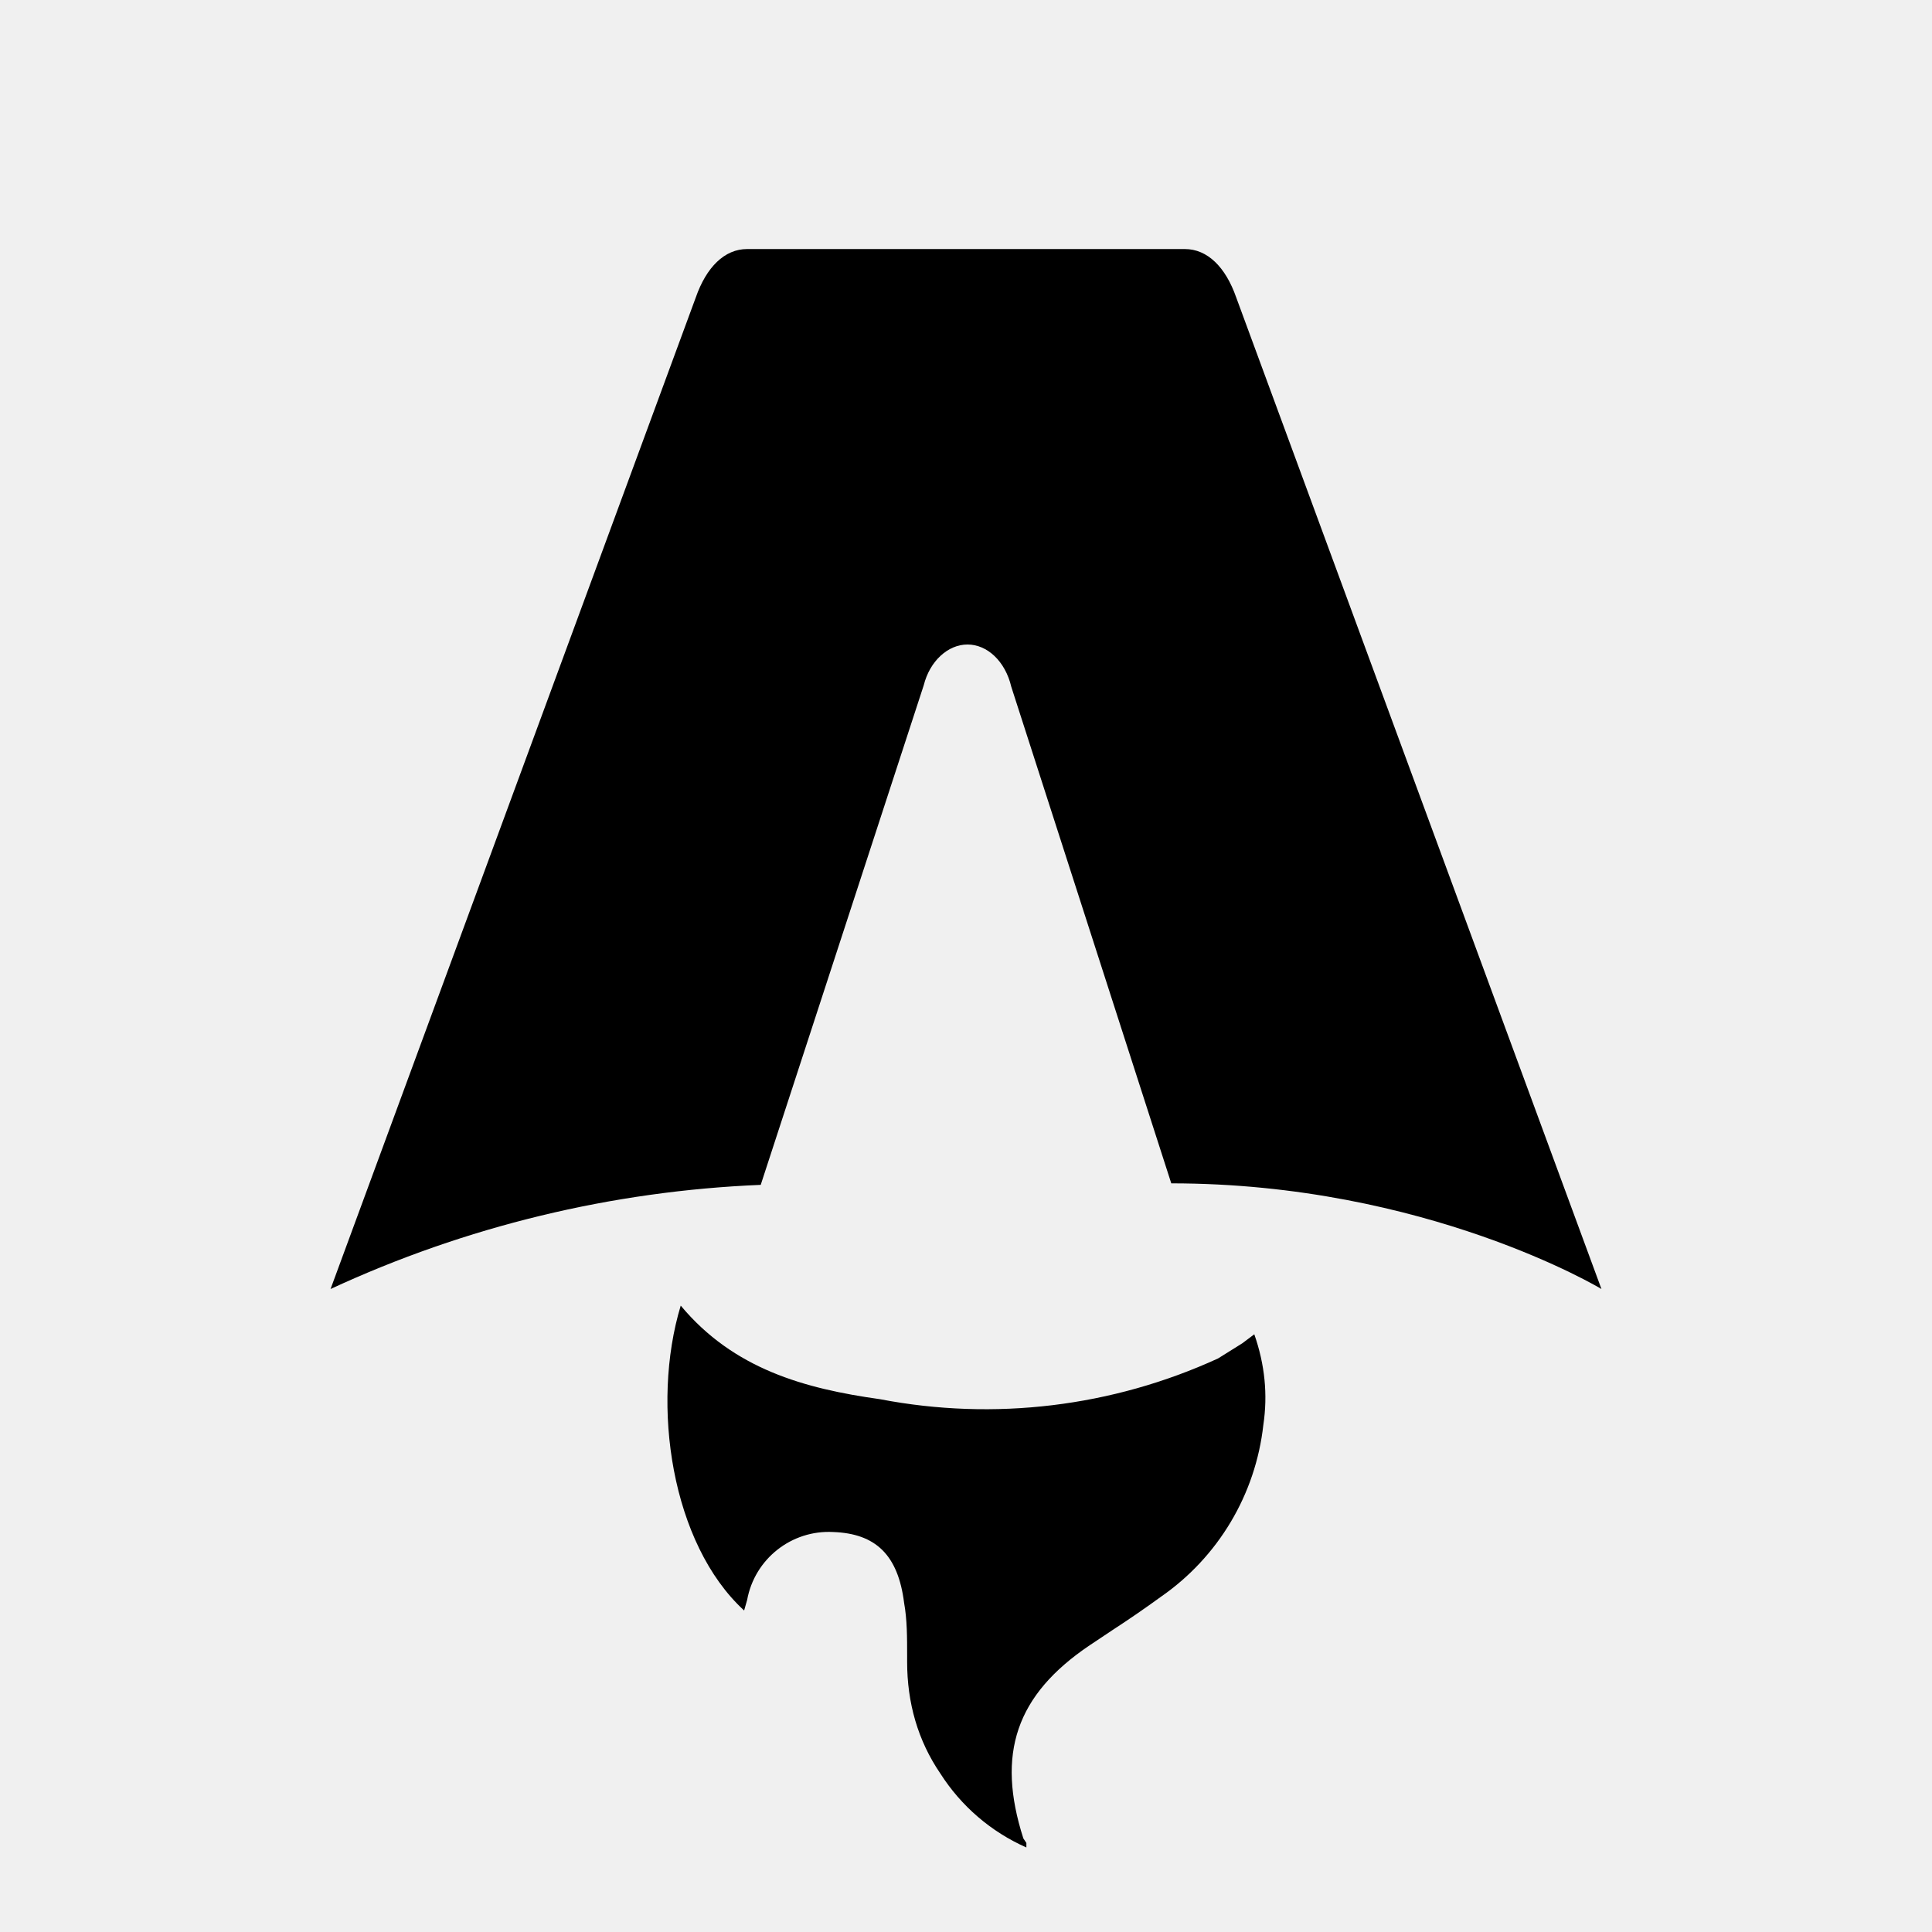
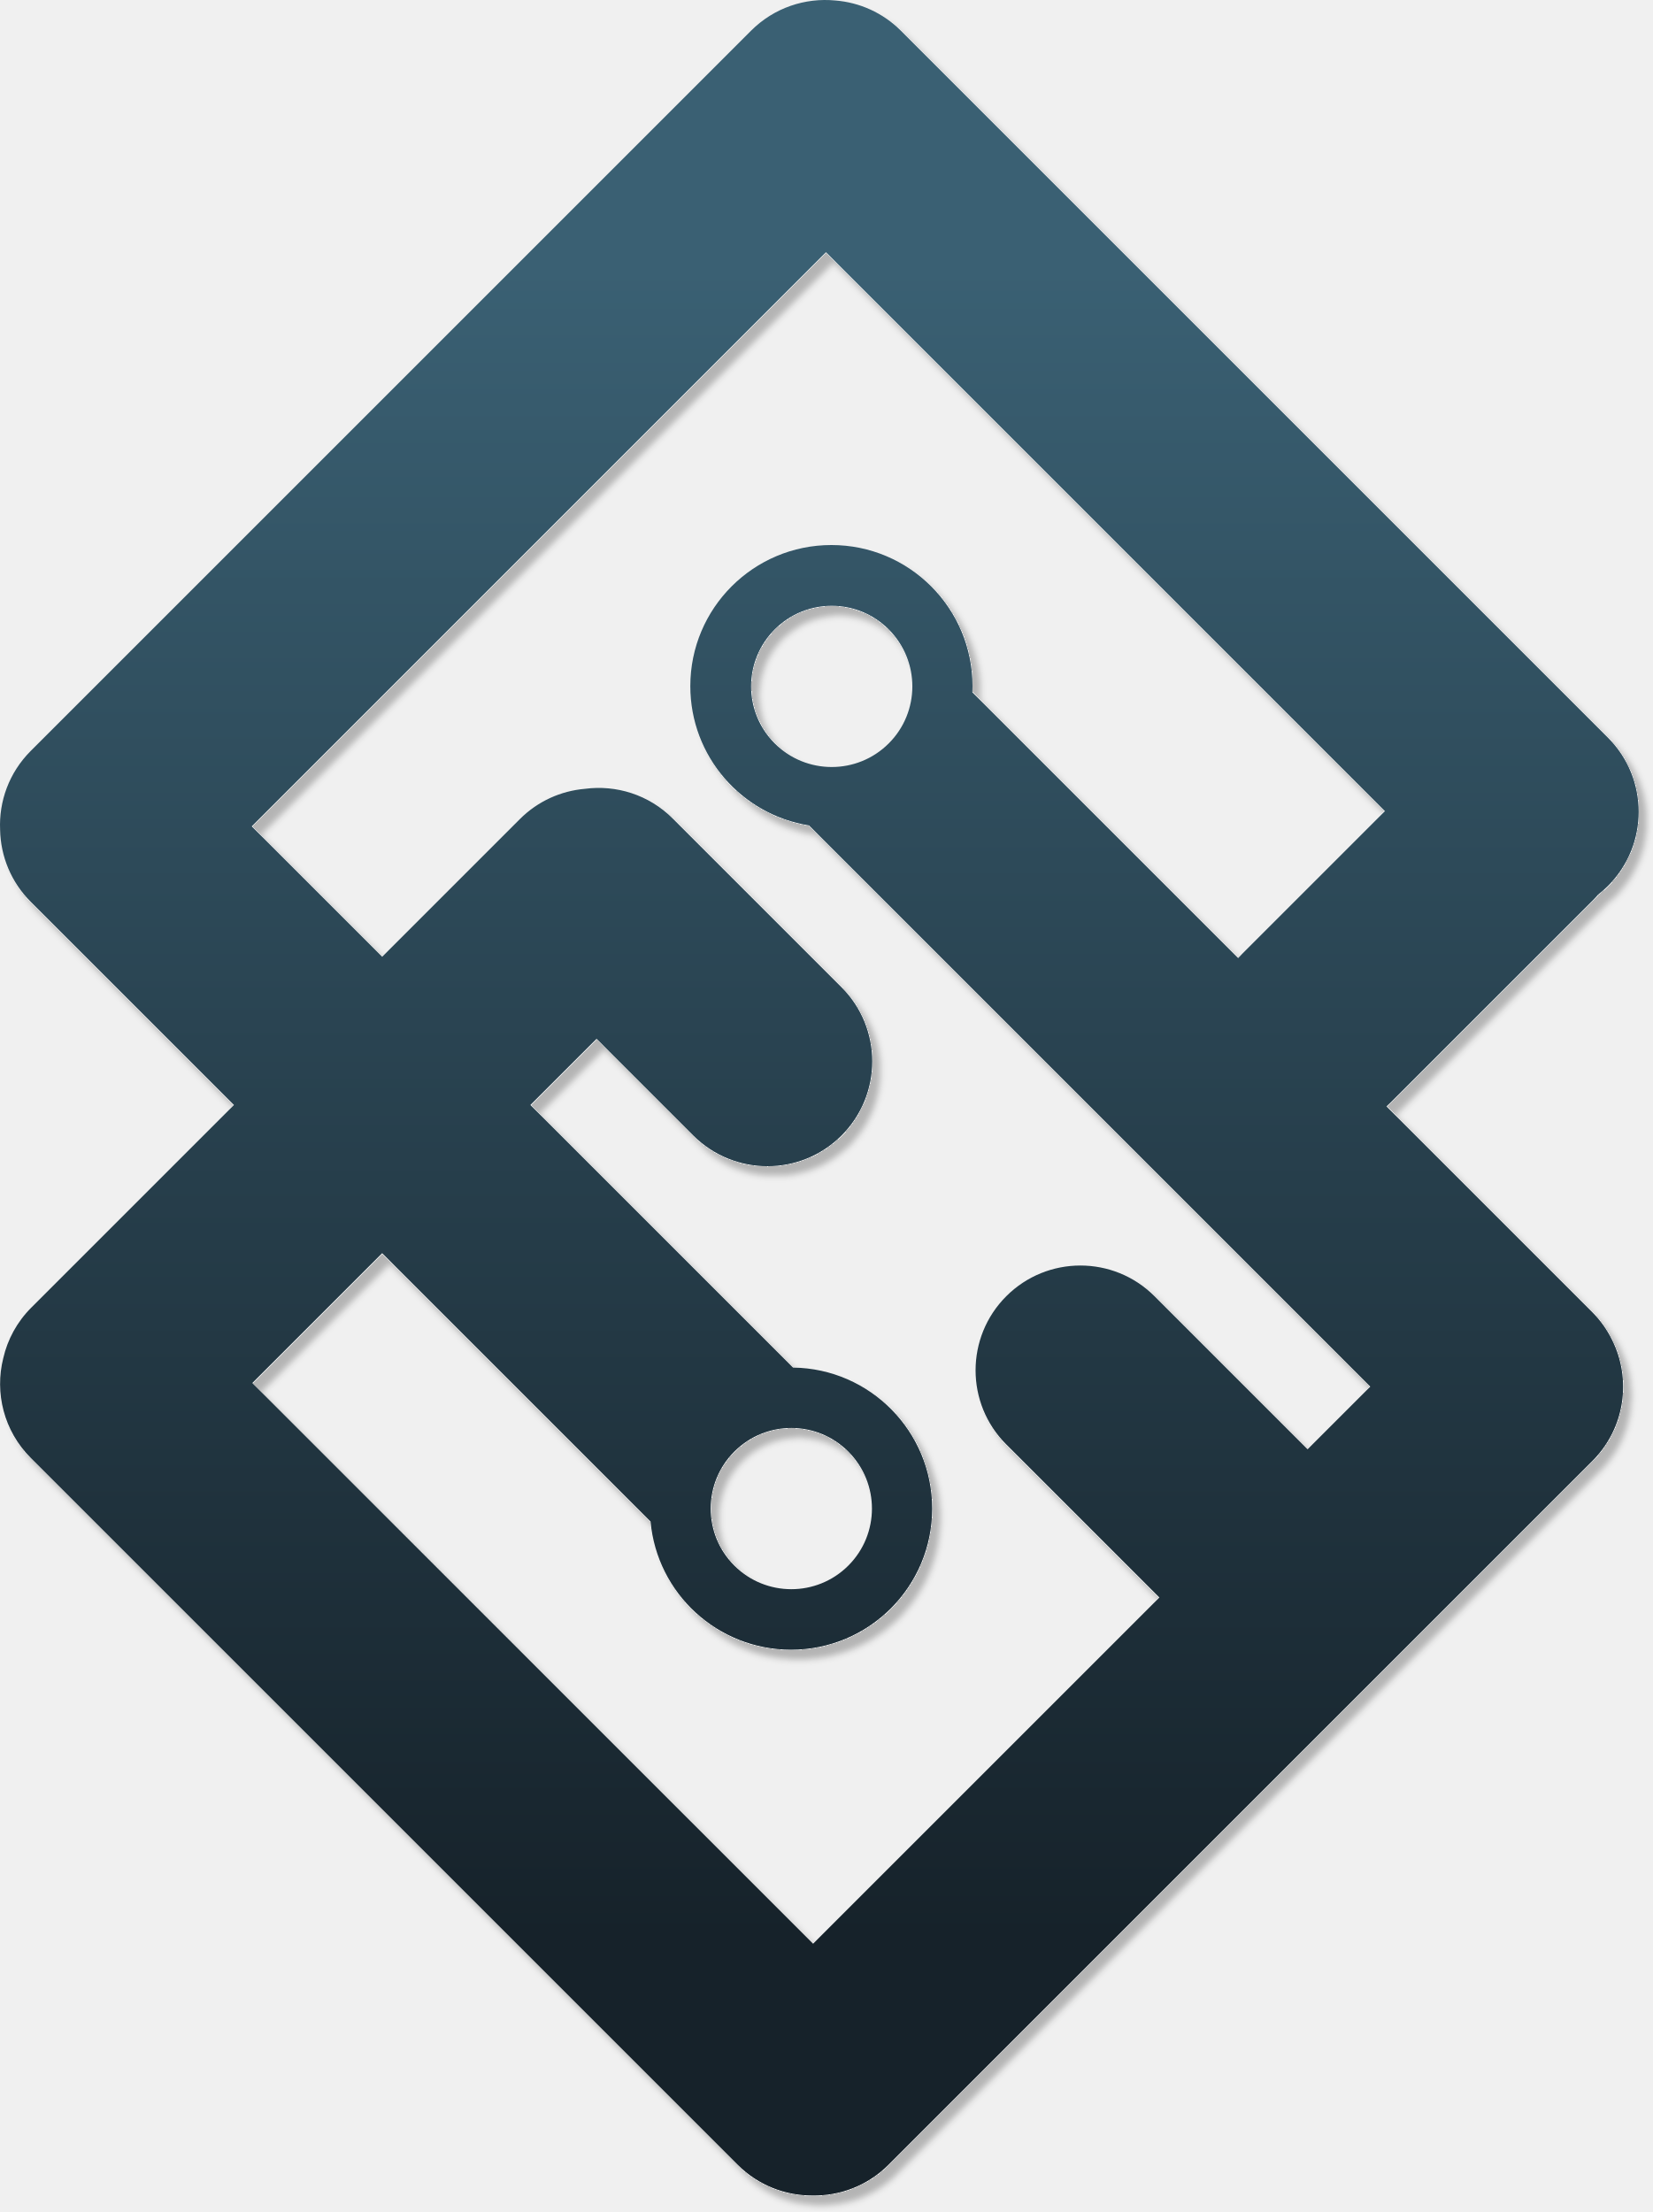
- <svg xmlns="http://www.w3.org/2000/svg" fill="none" viewBox="0 0 128 128">
-   <path d="M50.4 78.5a75.1 75.1 0 0 0-28.5 6.9l24.2-65.7c.7-2 1.9-3.2 3.4-3.2h29c1.5 0 2.7 1.2 3.4 3.2l24.2 65.7s-11.6-7-28.5-7L67 45.5c-.4-1.7-1.6-2.8-2.9-2.8-1.3 0-2.5 1.1-2.9 2.7L50.4 78.5Zm-1.1 28.2Zm-4.2-20.2c-2 6.6-.6 15.8 4.2 20.2a17.5 17.5 0 0 1 .2-.7 5.5 5.5 0 0 1 5.7-4.5c2.8.1 4.3 1.5 4.7 4.7.2 1.1.2 2.3.2 3.5v.4c0 2.7.7 5.2 2.2 7.4a13 13 0 0 0 5.7 4.9v-.3l-.2-.3c-1.8-5.6-.5-9.5 4.4-12.8l1.5-1a73 73 0 0 0 3.2-2.2 16 16 0 0 0 6.8-11.4c.3-2 .1-4-.6-6l-.8.6-1.6 1a37 37 0 0 1-22.4 2.7c-5-.7-9.7-2-13.2-6.2Z" />
-   <style>
-         path { fill: #000; }
-         @media (prefers-color-scheme: dark) {
-             path { fill: #FFF; }
-         }
-     </style>
+ <svg xmlns="http://www.w3.org/2000/svg" width="1075" height="1439" viewBox="0 0 1075 1439" fill="none">
+   <g filter="url(#filter0_d_980_86)">
+     <path fill-rule="evenodd" clip-rule="evenodd" d="M248.59 622.416L163.758 537.583L537.265 164.076L900.855 527.667L807.916 620.606C807.043 621.479 806.198 622.371 805.381 623.279L632.492 450.39C632.55 449.049 632.58 447.701 632.58 446.346C632.58 395.659 591.49 354.568 540.803 354.568C490.116 354.568 449.026 395.659 449.026 446.346C449.026 492.078 482.475 529.998 526.242 536.975L891.316 902.049L850.543 942.821L750.966 843.245C724.341 816.62 681.174 816.62 654.549 843.245C627.924 869.87 627.924 913.037 654.549 939.662L754.126 1039.24L528.891 1264.47L164.129 899.712L248.59 815.251L423.176 989.836C427.417 1036.59 466.718 1073.21 514.573 1073.21C565.261 1073.21 606.351 1032.12 606.351 981.436C606.351 931.173 565.945 890.346 515.842 889.667L345.008 718.833L388.06 675.781L450.974 738.696C477.599 765.321 520.767 765.321 547.392 738.696C574.017 712.071 574.017 668.904 547.392 642.279L437.655 532.542C422.043 516.93 400.743 510.472 380.426 513.169C364.996 514.502 349.933 521.074 338.124 532.883L248.59 622.416ZM528.284 1428.25C510.766 1428.31 493.231 1421.65 479.865 1408.28L20.027 948.445C2.431 930.849 -3.536 906.028 2.126 883.532C4.893 871.48 10.971 860.035 20.359 850.647L152.173 718.833L20.027 586.687C7.082 573.742 0.431 556.886 0.074 539.922C-0.783 521.431 5.848 502.658 19.969 488.538L488.538 19.969C503.538 4.968 523.789 -1.581 543.374 0.321C558.95 1.572 574.178 8.155 586.093 20.07L1045.93 479.908C1072.56 506.533 1072.56 549.7 1045.93 576.325C1043.88 578.377 1041.73 580.271 1039.5 582.007C1038.38 583.306 1037.2 584.573 1035.97 585.805L904.543 717.232C903.669 718.106 902.778 718.951 901.87 719.767L1035.56 853.456C1041 858.897 1045.33 865.03 1048.55 871.57C1061.38 897.121 1057.14 929.06 1035.81 950.386L577.902 1408.3C564.231 1421.97 546.199 1428.62 528.284 1428.25ZM551.863 944.368C572.316 964.877 572.271 998.082 551.762 1018.53C531.253 1038.99 498.048 1038.94 477.595 1018.43C457.143 997.925 457.188 964.719 477.697 944.267C498.205 923.814 531.411 923.859 551.863 944.368ZM578.044 483.669C598.552 463.217 598.598 430.011 578.145 409.503C557.693 388.994 524.487 388.948 503.978 409.401C483.47 429.854 483.424 463.059 503.877 483.568C524.33 504.076 557.535 504.122 578.044 483.669Z" fill="url(#paint0_linear_980_86)" />
+   </g>
+   <defs>
+     <filter id="filter0_d_980_86" x="0" y="0" width="1074.9" height="1438.27" filterUnits="userSpaceOnUse" color-interpolation-filters="sRGB">
+       <feFlood flood-opacity="0" result="BackgroundImageFix" />
+       <feColorMatrix in="SourceAlpha" type="matrix" values="0 0 0 0 0 0 0 0 0 0 0 0 0 0 0 0 0 0 127 0" result="hardAlpha" />
+       <feOffset dx="5" dy="6" />
+       <feGaussianBlur stdDeviation="2" />
+       <feComposite in2="hardAlpha" operator="out" />
+       <feColorMatrix type="matrix" values="0 0 0 0 0 0 0 0 0 0 0 0 0 0 0 0 0 0 0.25 0" />
+       <feBlend mode="normal" in2="BackgroundImageFix" result="effect1_dropShadow_980_86" />
+       <feBlend mode="normal" in="SourceGraphic" in2="effect1_dropShadow_980_86" result="shape" />
+     </filter>
+     <linearGradient id="paint0_linear_980_86" x1="533" y1="174.5" x2="533" y2="1259.5" gradientUnits="userSpaceOnUse">
+       <stop stop-color="#3A6073" />
+       <stop offset="1" stop-color="#16222A" />
+     </linearGradient>
+   </defs>
</svg>
